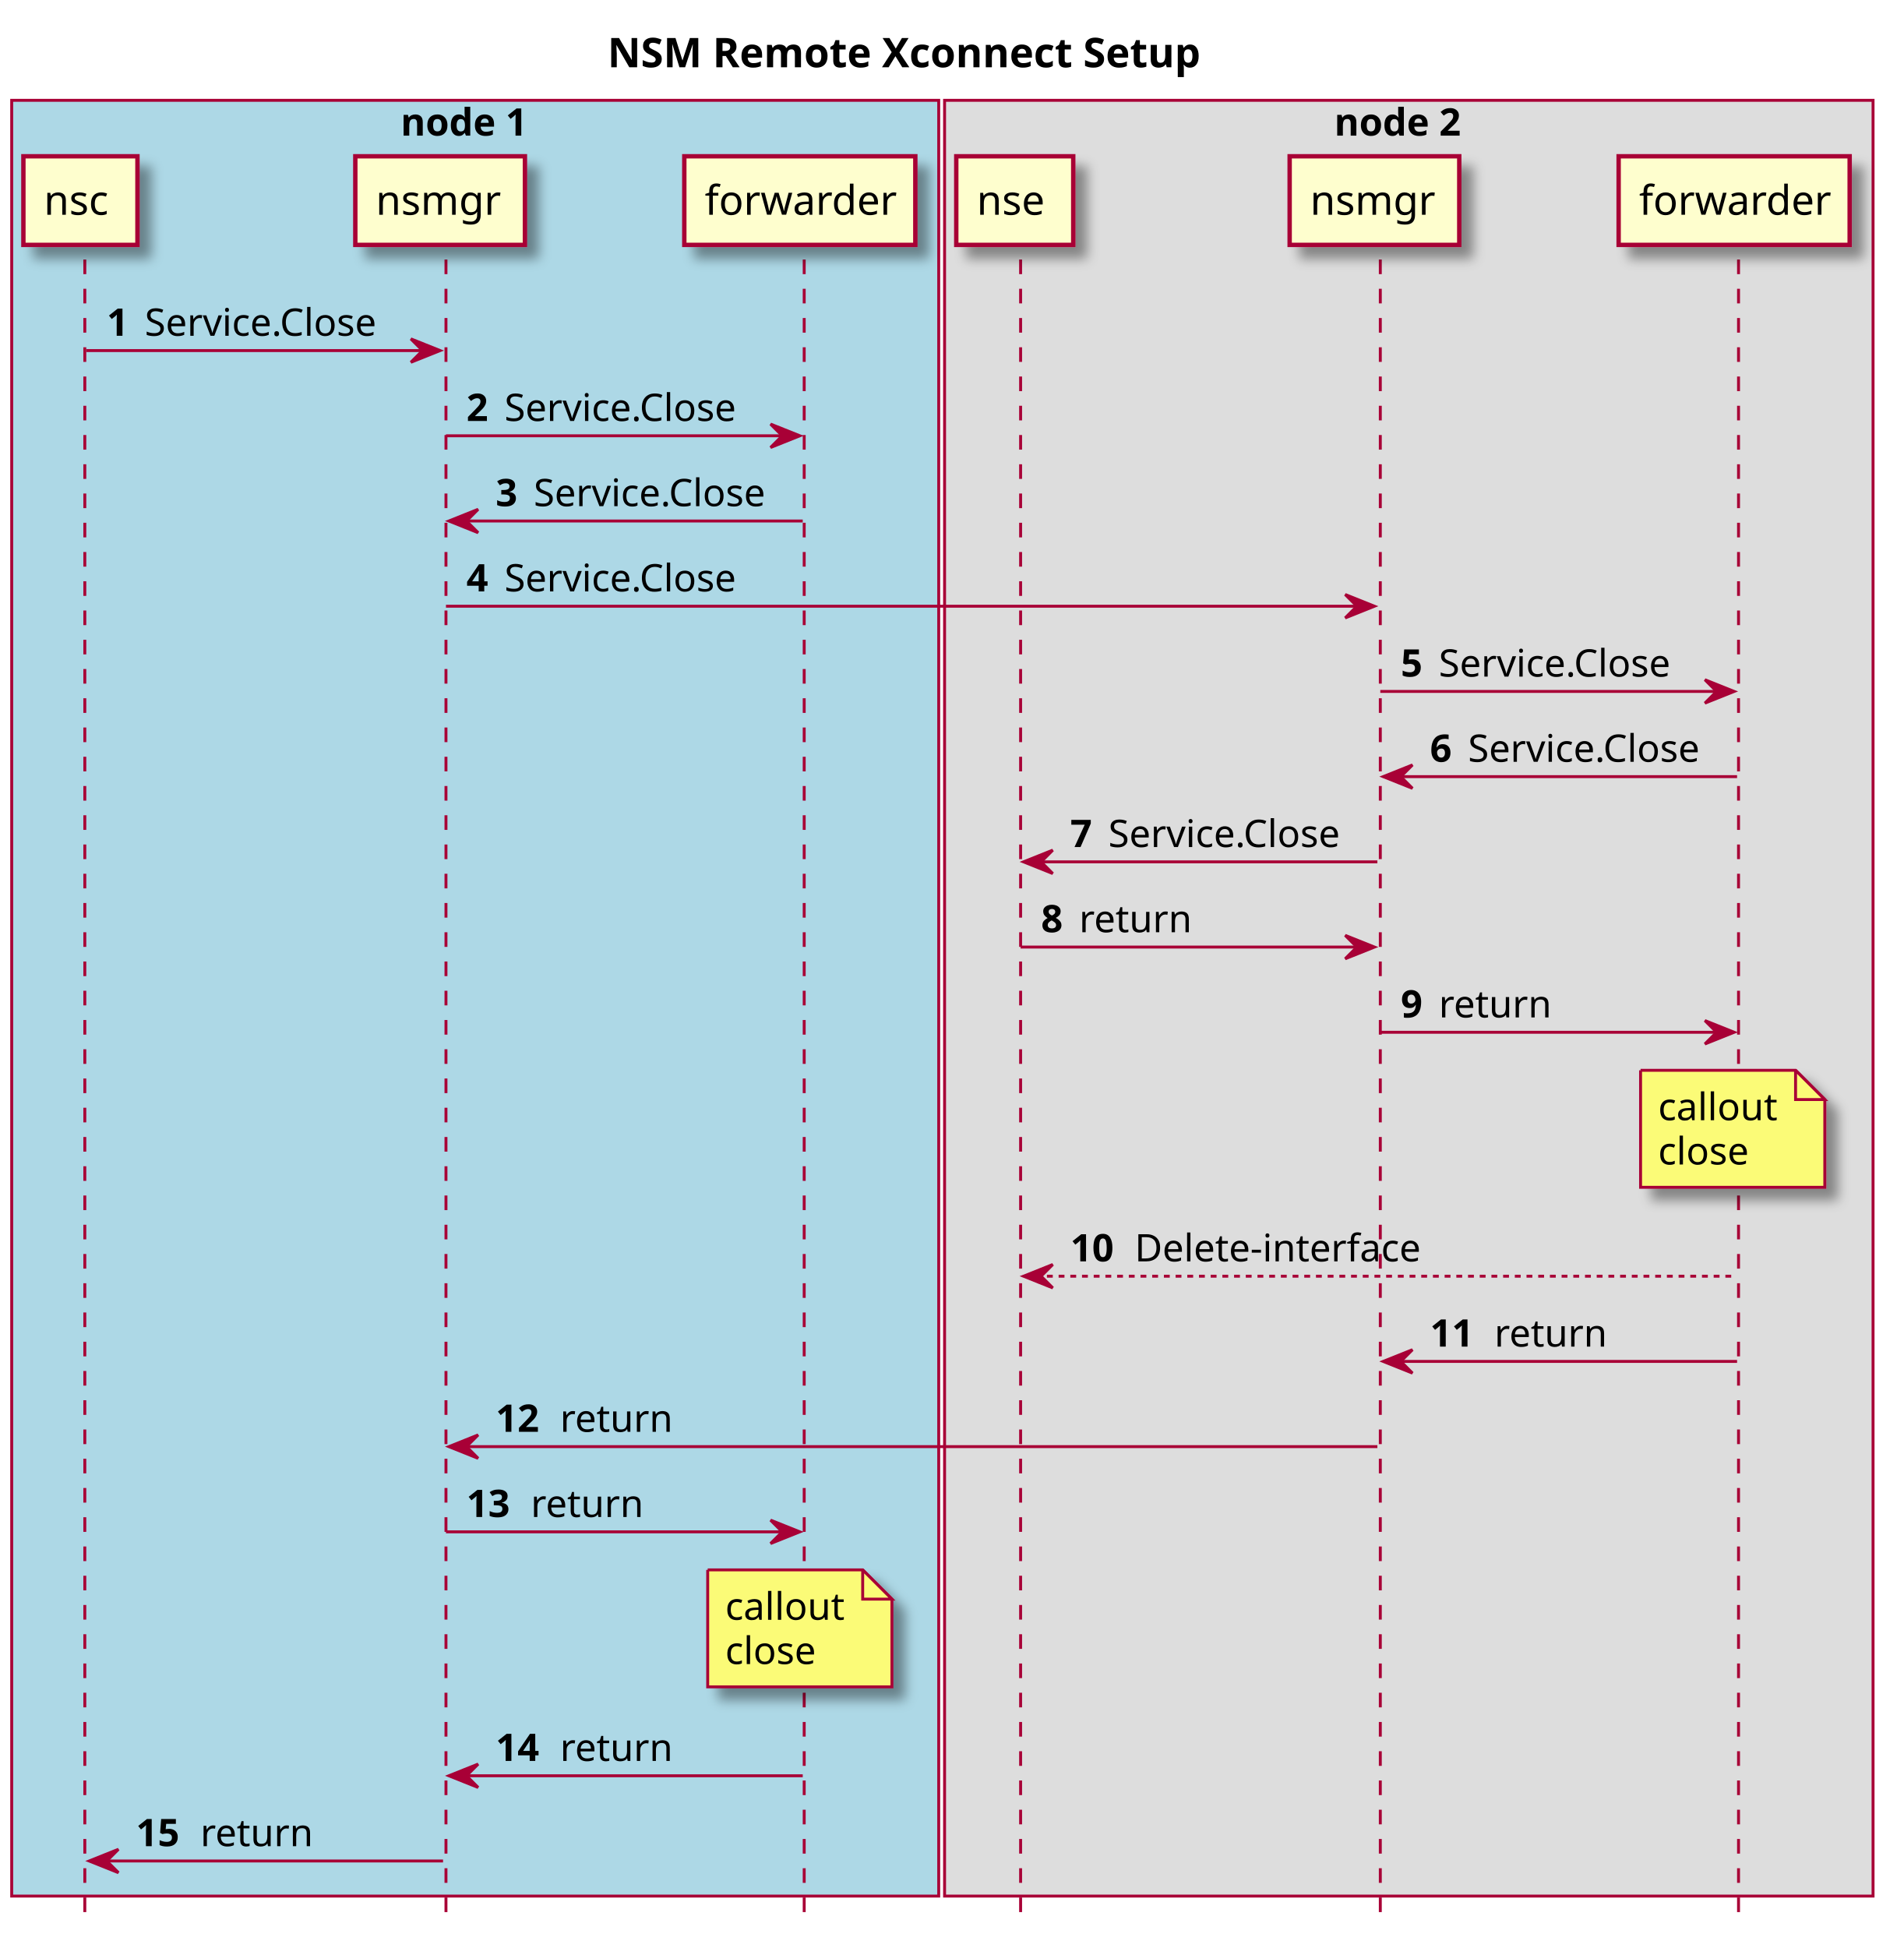
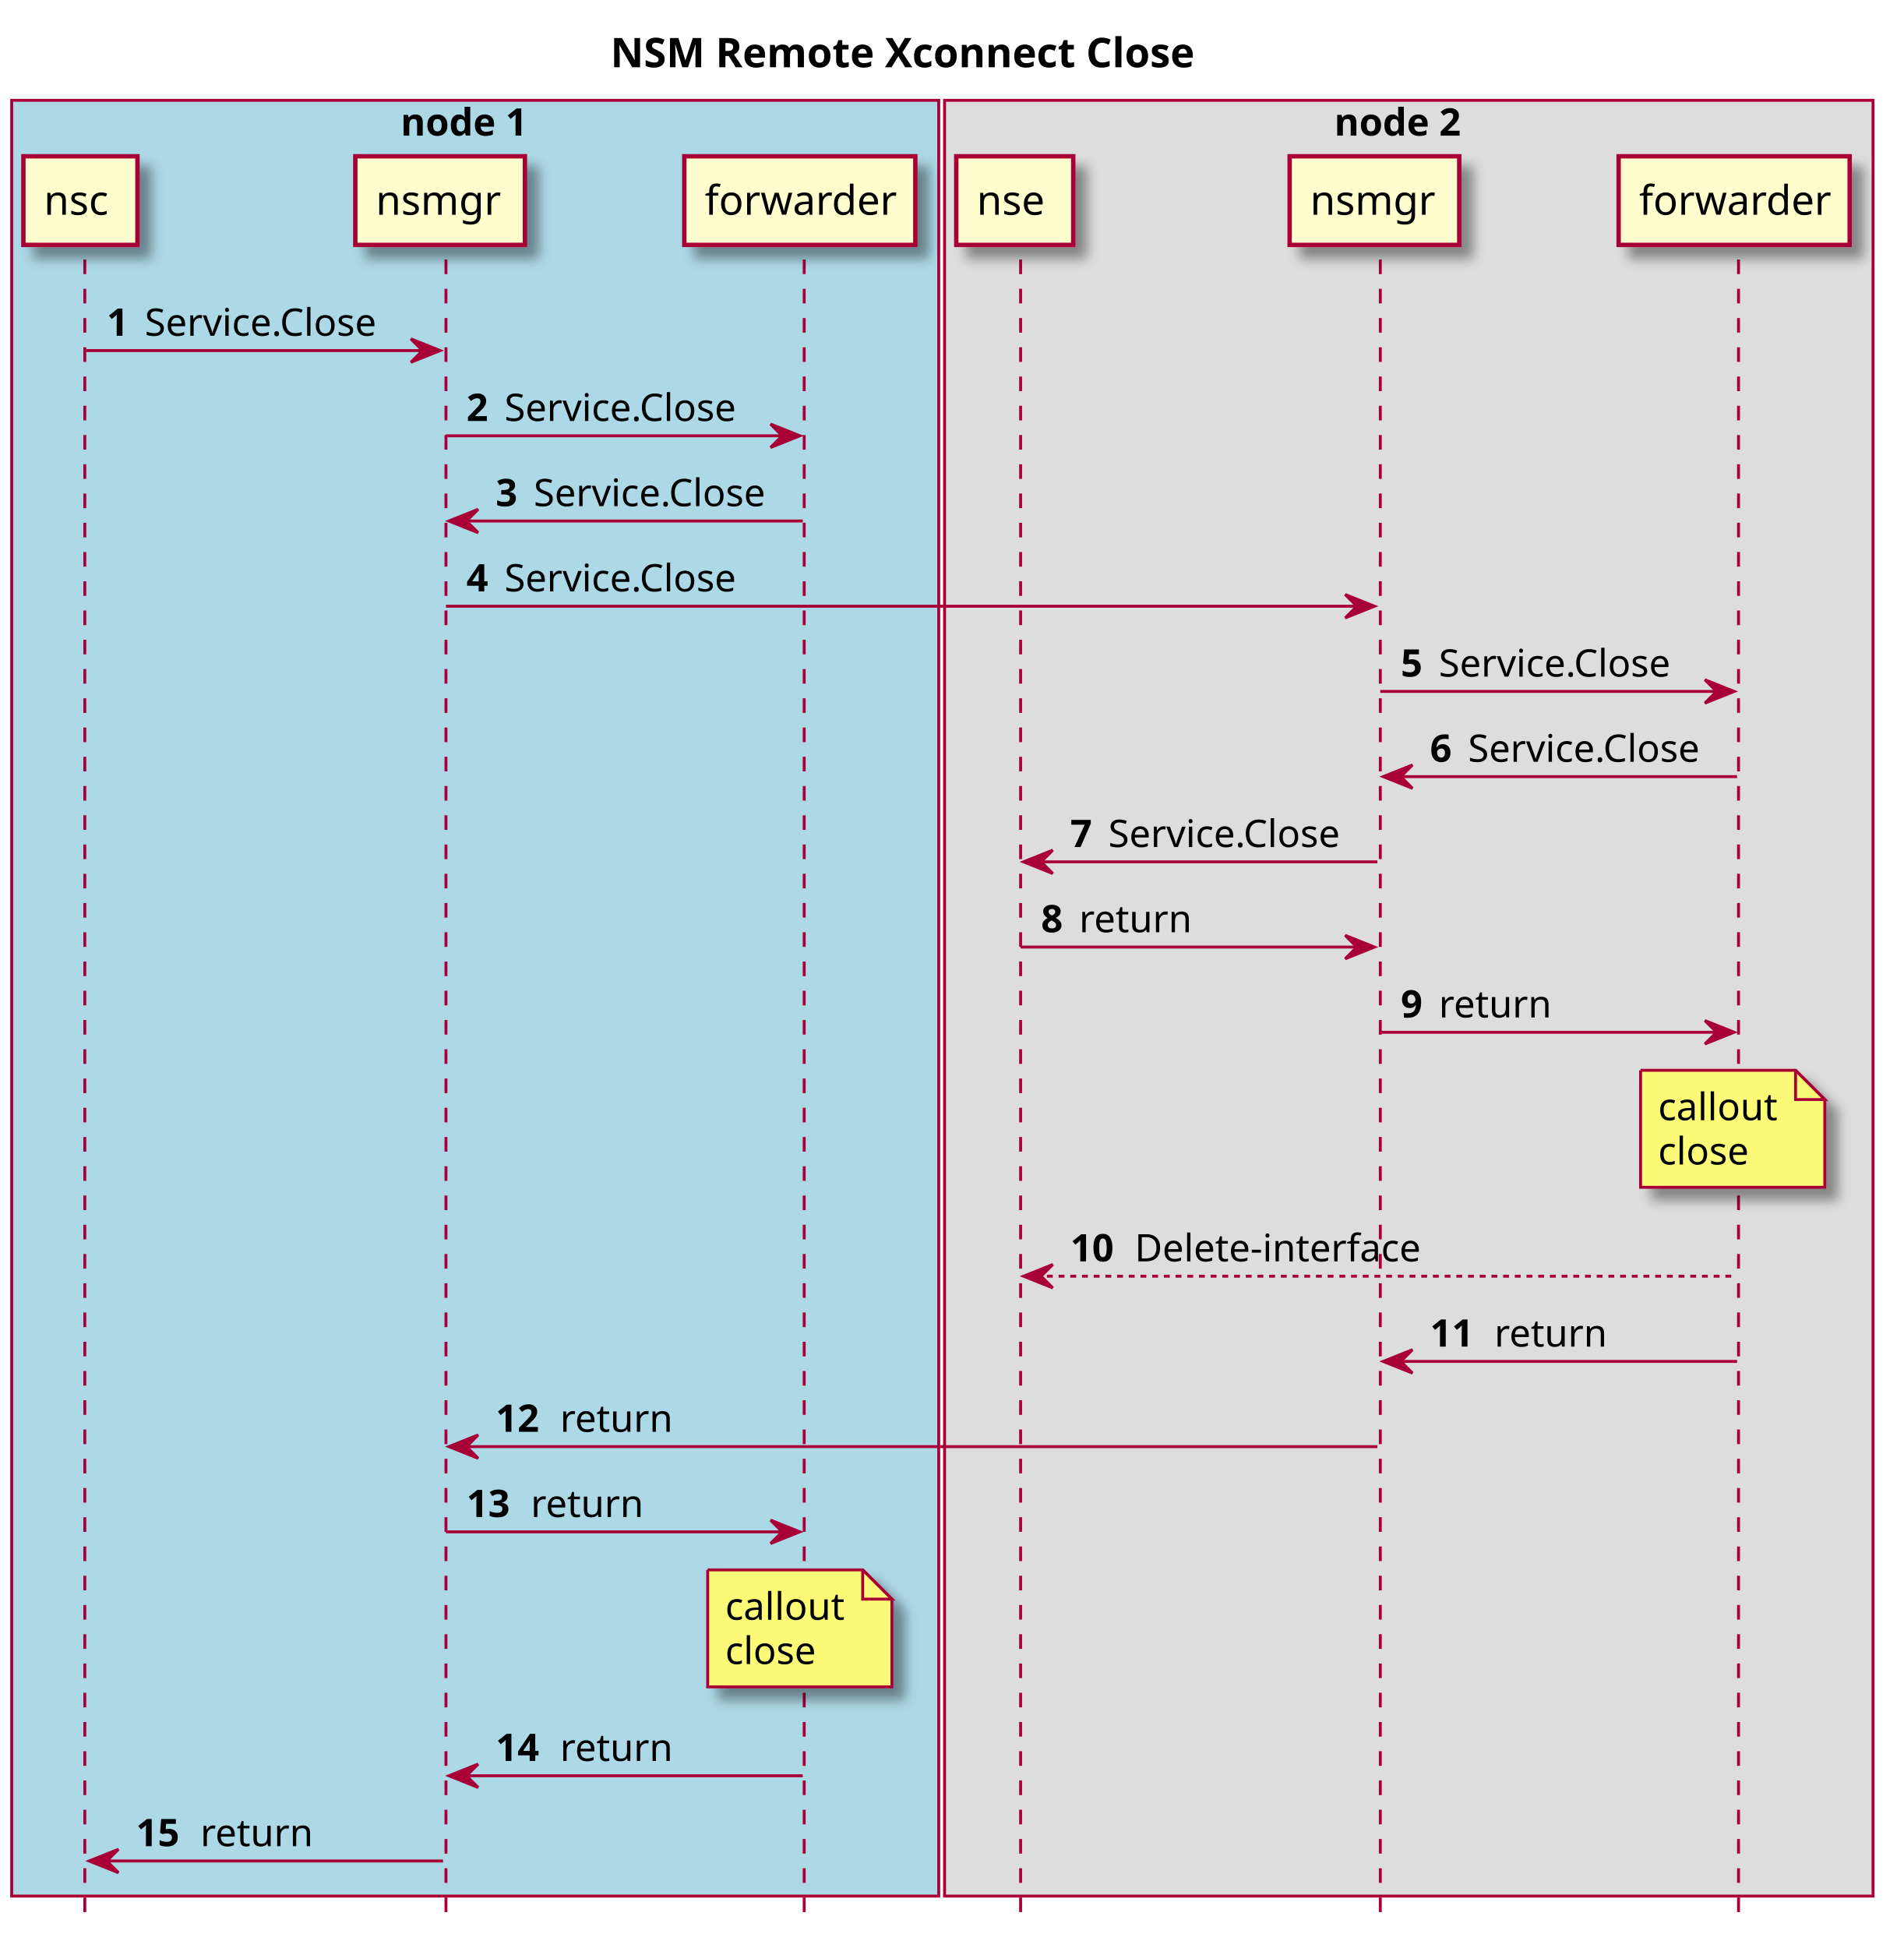
<svg xmlns="http://www.w3.org/2000/svg" contentScriptType="application/ecmascript" contentStyleType="text/css" height="666px" preserveAspectRatio="none" style="width:651px;height:666px;" version="1.1" viewBox="0 0 651 666" width="651px" zoomAndPan="magnify">
  <defs>
-     <filter height="300%" id="f1rv444qy5vkoa" width="300%" x="-1" y="-1">
+     <filter height="300%" id="fnpb0yxeu4rjv" width="300%" x="-1" y="-1">
      <feGaussianBlur result="blurOut" stdDeviation="2.0" />
      <feColorMatrix in="blurOut" result="blurOut2" type="matrix" values="0 0 0 0 0 0 0 0 0 0 0 0 0 0 0 0 0 0 .4 0" />
      <feOffset dx="4.0" dy="4.0" in="blurOut2" result="blurOut3" />
      <feBlend in="SourceGraphic" in2="blurOut3" mode="normal" />
    </filter>
  </defs>
  <g>
-     <text fill="#000000" font-family="sans-serif" font-size="14" font-weight="bold" lengthAdjust="spacingAndGlyphs" textLength="229" x="207.75" y="22.995">NSM Remote Xconnect Setup</text>
+     <text fill="#000000" font-family="sans-serif" font-size="14" font-weight="bold" lengthAdjust="spacingAndGlyphs" textLength="227" x="208.75" y="22.995">NSM Remote Xconnect Close</text>
    <rect fill="#ADD8E6" height="613.953" style="stroke: #A80036; stroke-width: 1.0;" width="317" x="4" y="34.297" />
    <text fill="#000000" font-family="sans-serif" font-size="13" font-weight="bold" lengthAdjust="spacingAndGlyphs" textLength="51" x="137" y="46.364">node 1</text>
    <rect fill="#DDDDDD" height="613.953" style="stroke: #A80036; stroke-width: 1.0;" width="317.5" x="323" y="34.297" />
    <text fill="#000000" font-family="sans-serif" font-size="13" font-weight="bold" lengthAdjust="spacingAndGlyphs" textLength="51" x="456.25" y="46.364">node 2</text>
    <line style="stroke: #A80036; stroke-width: 1.0; stroke-dasharray: 5.0,5.0;" x1="29" x2="29" y1="88.727" y2="654.25" />
    <line style="stroke: #A80036; stroke-width: 1.0; stroke-dasharray: 5.0,5.0;" x1="152.5" x2="152.5" y1="88.727" y2="654.25" />
    <line style="stroke: #A80036; stroke-width: 1.0; stroke-dasharray: 5.0,5.0;" x1="275" x2="275" y1="88.727" y2="654.25" />
    <line style="stroke: #A80036; stroke-width: 1.0; stroke-dasharray: 5.0,5.0;" x1="349" x2="349" y1="88.727" y2="654.25" />
    <line style="stroke: #A80036; stroke-width: 1.0; stroke-dasharray: 5.0,5.0;" x1="472" x2="472" y1="88.727" y2="654.25" />
    <line style="stroke: #A80036; stroke-width: 1.0; stroke-dasharray: 5.0,5.0;" x1="594.5" x2="594.5" y1="88.727" y2="654.25" />
-     <rect fill="#FEFECE" filter="url(#f1rv444qy5vkoa)" height="30.297" style="stroke: #A80036; stroke-width: 1.5;" width="39" x="8" y="53.43" />
+     <rect fill="#FEFECE" filter="url(#fnpb0yxeu4rjv)" height="30.297" style="stroke: #A80036; stroke-width: 1.5;" width="39" x="8" y="53.43" />
    <text fill="#000000" font-family="sans-serif" font-size="14" lengthAdjust="spacingAndGlyphs" textLength="25" x="15" y="73.425">nsc</text>
-     <rect fill="#FEFECE" filter="url(#f1rv444qy5vkoa)" height="30.297" style="stroke: #A80036; stroke-width: 1.5;" width="58" x="121.5" y="53.43" />
+     <rect fill="#FEFECE" filter="url(#fnpb0yxeu4rjv)" height="30.297" style="stroke: #A80036; stroke-width: 1.5;" width="58" x="121.5" y="53.43" />
    <text fill="#000000" font-family="sans-serif" font-size="14" lengthAdjust="spacingAndGlyphs" textLength="44" x="128.5" y="73.425">nsmgr</text>
-     <rect fill="#FEFECE" filter="url(#f1rv444qy5vkoa)" height="30.297" style="stroke: #A80036; stroke-width: 1.5;" width="79" x="234" y="53.43" />
+     <rect fill="#FEFECE" filter="url(#fnpb0yxeu4rjv)" height="30.297" style="stroke: #A80036; stroke-width: 1.5;" width="79" x="234" y="53.43" />
    <text fill="#000000" font-family="sans-serif" font-size="14" lengthAdjust="spacingAndGlyphs" textLength="65" x="241" y="73.425">forwarder</text>
-     <rect fill="#FEFECE" filter="url(#f1rv444qy5vkoa)" height="30.297" style="stroke: #A80036; stroke-width: 1.5;" width="40" x="327" y="53.43" />
+     <rect fill="#FEFECE" filter="url(#fnpb0yxeu4rjv)" height="30.297" style="stroke: #A80036; stroke-width: 1.5;" width="40" x="327" y="53.43" />
    <text fill="#000000" font-family="sans-serif" font-size="14" lengthAdjust="spacingAndGlyphs" textLength="26" x="334" y="73.425">nse</text>
-     <rect fill="#FEFECE" filter="url(#f1rv444qy5vkoa)" height="30.297" style="stroke: #A80036; stroke-width: 1.5;" width="58" x="441" y="53.43" />
+     <rect fill="#FEFECE" filter="url(#fnpb0yxeu4rjv)" height="30.297" style="stroke: #A80036; stroke-width: 1.5;" width="58" x="441" y="53.43" />
    <text fill="#000000" font-family="sans-serif" font-size="14" lengthAdjust="spacingAndGlyphs" textLength="44" x="448" y="73.425">nsmgr</text>
-     <rect fill="#FEFECE" filter="url(#f1rv444qy5vkoa)" height="30.297" style="stroke: #A80036; stroke-width: 1.5;" width="79" x="553.5" y="53.43" />
+     <rect fill="#FEFECE" filter="url(#fnpb0yxeu4rjv)" height="30.297" style="stroke: #A80036; stroke-width: 1.5;" width="79" x="553.5" y="53.43" />
    <text fill="#000000" font-family="sans-serif" font-size="14" lengthAdjust="spacingAndGlyphs" textLength="65" x="560.5" y="73.425">forwarder</text>
    <polygon fill="#A80036" points="140.5,115.859,150.5,119.859,140.5,123.859,144.5,119.859" style="stroke: #A80036; stroke-width: 1.0;" />
    <line style="stroke: #A80036; stroke-width: 1.0;" x1="29.5" x2="146.5" y1="119.859" y2="119.859" />
    <text fill="#000000" font-family="sans-serif" font-size="13" font-weight="bold" lengthAdjust="spacingAndGlyphs" textLength="9" x="36.5" y="114.793">1</text>
    <text fill="#000000" font-family="sans-serif" font-size="13" lengthAdjust="spacingAndGlyphs" textLength="86" x="49.5" y="114.793">Service.Close</text>
    <polygon fill="#A80036" points="263.5,144.992,273.5,148.992,263.5,152.992,267.5,148.992" style="stroke: #A80036; stroke-width: 1.0;" />
    <line style="stroke: #A80036; stroke-width: 1.0;" x1="152.5" x2="269.5" y1="148.992" y2="148.992" />
    <text fill="#000000" font-family="sans-serif" font-size="13" font-weight="bold" lengthAdjust="spacingAndGlyphs" textLength="9" x="159.5" y="143.926">2</text>
    <text fill="#000000" font-family="sans-serif" font-size="13" lengthAdjust="spacingAndGlyphs" textLength="86" x="172.5" y="143.926">Service.Close</text>
    <polygon fill="#A80036" points="163.5,174.125,153.5,178.125,163.5,182.125,159.5,178.125" style="stroke: #A80036; stroke-width: 1.0;" />
    <line style="stroke: #A80036; stroke-width: 1.0;" x1="157.5" x2="274.5" y1="178.125" y2="178.125" />
    <text fill="#000000" font-family="sans-serif" font-size="13" font-weight="bold" lengthAdjust="spacingAndGlyphs" textLength="9" x="169.5" y="173.059">3</text>
    <text fill="#000000" font-family="sans-serif" font-size="13" lengthAdjust="spacingAndGlyphs" textLength="86" x="182.5" y="173.059">Service.Close</text>
    <polygon fill="#A80036" points="460,203.258,470,207.258,460,211.258,464,207.258" style="stroke: #A80036; stroke-width: 1.0;" />
    <line style="stroke: #A80036; stroke-width: 1.0;" x1="152.5" x2="466" y1="207.258" y2="207.258" />
    <text fill="#000000" font-family="sans-serif" font-size="13" font-weight="bold" lengthAdjust="spacingAndGlyphs" textLength="9" x="159.5" y="202.192">4</text>
    <text fill="#000000" font-family="sans-serif" font-size="13" lengthAdjust="spacingAndGlyphs" textLength="86" x="172.5" y="202.192">Service.Close</text>
    <polygon fill="#A80036" points="583,232.391,593,236.391,583,240.391,587,236.391" style="stroke: #A80036; stroke-width: 1.0;" />
    <line style="stroke: #A80036; stroke-width: 1.0;" x1="472" x2="589" y1="236.391" y2="236.391" />
    <text fill="#000000" font-family="sans-serif" font-size="13" font-weight="bold" lengthAdjust="spacingAndGlyphs" textLength="9" x="479" y="231.325">5</text>
    <text fill="#000000" font-family="sans-serif" font-size="13" lengthAdjust="spacingAndGlyphs" textLength="86" x="492" y="231.325">Service.Close</text>
    <polygon fill="#A80036" points="483,261.523,473,265.523,483,269.523,479,265.523" style="stroke: #A80036; stroke-width: 1.0;" />
    <line style="stroke: #A80036; stroke-width: 1.0;" x1="477" x2="594" y1="265.523" y2="265.523" />
    <text fill="#000000" font-family="sans-serif" font-size="13" font-weight="bold" lengthAdjust="spacingAndGlyphs" textLength="9" x="489" y="260.457">6</text>
    <text fill="#000000" font-family="sans-serif" font-size="13" lengthAdjust="spacingAndGlyphs" textLength="86" x="502" y="260.457">Service.Close</text>
    <polygon fill="#A80036" points="360,290.656,350,294.656,360,298.656,356,294.656" style="stroke: #A80036; stroke-width: 1.0;" />
    <line style="stroke: #A80036; stroke-width: 1.0;" x1="354" x2="471" y1="294.656" y2="294.656" />
    <text fill="#000000" font-family="sans-serif" font-size="13" font-weight="bold" lengthAdjust="spacingAndGlyphs" textLength="9" x="366" y="289.59">7</text>
    <text fill="#000000" font-family="sans-serif" font-size="13" lengthAdjust="spacingAndGlyphs" textLength="86" x="379" y="289.59">Service.Close</text>
    <polygon fill="#A80036" points="460,319.789,470,323.789,460,327.789,464,323.789" style="stroke: #A80036; stroke-width: 1.0;" />
    <line style="stroke: #A80036; stroke-width: 1.0;" x1="349" x2="466" y1="323.789" y2="323.789" />
    <text fill="#000000" font-family="sans-serif" font-size="13" font-weight="bold" lengthAdjust="spacingAndGlyphs" textLength="9" x="356" y="318.723">8</text>
    <text fill="#000000" font-family="sans-serif" font-size="13" lengthAdjust="spacingAndGlyphs" textLength="39" x="369" y="318.723">return</text>
    <polygon fill="#A80036" points="583,348.922,593,352.922,583,356.922,587,352.922" style="stroke: #A80036; stroke-width: 1.0;" />
    <line style="stroke: #A80036; stroke-width: 1.0;" x1="472" x2="589" y1="352.922" y2="352.922" />
    <text fill="#000000" font-family="sans-serif" font-size="13" font-weight="bold" lengthAdjust="spacingAndGlyphs" textLength="9" x="479" y="347.856">9</text>
    <text fill="#000000" font-family="sans-serif" font-size="13" lengthAdjust="spacingAndGlyphs" textLength="39" x="492" y="347.856">return</text>
-     <path d="M561,365.922 L561,405.922 L624,405.922 L624,375.922 L614,365.922 L561,365.922 " fill="#FBFB77" filter="url(#f1rv444qy5vkoa)" style="stroke: #A80036; stroke-width: 1.0;" />
+     <path d="M561,365.922 L561,405.922 L624,405.922 L624,375.922 L614,365.922 L561,365.922 " fill="#FBFB77" filter="url(#fnpb0yxeu4rjv)" style="stroke: #A80036; stroke-width: 1.0;" />
    <path d="M614,365.922 L614,375.922 L624,375.922 L614,365.922 " fill="#FBFB77" style="stroke: #A80036; stroke-width: 1.0;" />
    <text fill="#000000" font-family="sans-serif" font-size="13" lengthAdjust="spacingAndGlyphs" textLength="42" x="567" y="382.989">callout</text>
    <text fill="#000000" font-family="sans-serif" font-size="13" lengthAdjust="spacingAndGlyphs" textLength="33" x="567" y="398.122">close</text>
    <polygon fill="#A80036" points="360,432.32,350,436.32,360,440.32,356,436.32" style="stroke: #A80036; stroke-width: 1.0;" />
    <line style="stroke: #A80036; stroke-width: 1.0; stroke-dasharray: 2.0,2.0;" x1="354" x2="594" y1="436.32" y2="436.32" />
    <text fill="#000000" font-family="sans-serif" font-size="13" font-weight="bold" lengthAdjust="spacingAndGlyphs" textLength="18" x="366" y="431.254">10</text>
    <text fill="#000000" font-family="sans-serif" font-size="13" lengthAdjust="spacingAndGlyphs" textLength="103" x="388" y="431.254">Delete-interface</text>
    <polygon fill="#A80036" points="483,461.453,473,465.453,483,469.453,479,465.453" style="stroke: #A80036; stroke-width: 1.0;" />
    <line style="stroke: #A80036; stroke-width: 1.0;" x1="477" x2="594" y1="465.453" y2="465.453" />
    <text fill="#000000" font-family="sans-serif" font-size="13" font-weight="bold" lengthAdjust="spacingAndGlyphs" textLength="18" x="489" y="460.387">11</text>
    <text fill="#000000" font-family="sans-serif" font-size="13" lengthAdjust="spacingAndGlyphs" textLength="39" x="511" y="460.387">return</text>
    <polygon fill="#A80036" points="163.5,490.586,153.5,494.586,163.5,498.586,159.5,494.586" style="stroke: #A80036; stroke-width: 1.0;" />
    <line style="stroke: #A80036; stroke-width: 1.0;" x1="157.5" x2="471" y1="494.586" y2="494.586" />
    <text fill="#000000" font-family="sans-serif" font-size="13" font-weight="bold" lengthAdjust="spacingAndGlyphs" textLength="18" x="169.5" y="489.52">12</text>
    <text fill="#000000" font-family="sans-serif" font-size="13" lengthAdjust="spacingAndGlyphs" textLength="39" x="191.5" y="489.52">return</text>
    <polygon fill="#A80036" points="263.5,519.719,273.5,523.719,263.5,527.719,267.5,523.719" style="stroke: #A80036; stroke-width: 1.0;" />
    <line style="stroke: #A80036; stroke-width: 1.0;" x1="152.5" x2="269.5" y1="523.719" y2="523.719" />
    <text fill="#000000" font-family="sans-serif" font-size="13" font-weight="bold" lengthAdjust="spacingAndGlyphs" textLength="18" x="159.5" y="518.653">13</text>
    <text fill="#000000" font-family="sans-serif" font-size="13" lengthAdjust="spacingAndGlyphs" textLength="39" x="181.5" y="518.653">return</text>
-     <path d="M242,536.719 L242,576.719 L305,576.719 L305,546.719 L295,536.719 L242,536.719 " fill="#FBFB77" filter="url(#f1rv444qy5vkoa)" style="stroke: #A80036; stroke-width: 1.0;" />
+     <path d="M242,536.719 L242,576.719 L305,576.719 L305,546.719 L295,536.719 L242,536.719 " fill="#FBFB77" filter="url(#fnpb0yxeu4rjv)" style="stroke: #A80036; stroke-width: 1.0;" />
    <path d="M295,536.719 L295,546.719 L305,546.719 L295,536.719 " fill="#FBFB77" style="stroke: #A80036; stroke-width: 1.0;" />
    <text fill="#000000" font-family="sans-serif" font-size="13" lengthAdjust="spacingAndGlyphs" textLength="42" x="248" y="553.786">callout</text>
    <text fill="#000000" font-family="sans-serif" font-size="13" lengthAdjust="spacingAndGlyphs" textLength="33" x="248" y="568.918">close</text>
    <polygon fill="#A80036" points="163.5,603.117,153.5,607.117,163.5,611.117,159.5,607.117" style="stroke: #A80036; stroke-width: 1.0;" />
    <line style="stroke: #A80036; stroke-width: 1.0;" x1="157.5" x2="274.5" y1="607.117" y2="607.117" />
    <text fill="#000000" font-family="sans-serif" font-size="13" font-weight="bold" lengthAdjust="spacingAndGlyphs" textLength="18" x="169.5" y="602.051">14</text>
    <text fill="#000000" font-family="sans-serif" font-size="13" lengthAdjust="spacingAndGlyphs" textLength="39" x="191.5" y="602.051">return</text>
    <polygon fill="#A80036" points="40.5,632.25,30.5,636.25,40.5,640.25,36.5,636.25" style="stroke: #A80036; stroke-width: 1.0;" />
    <line style="stroke: #A80036; stroke-width: 1.0;" x1="34.5" x2="151.5" y1="636.25" y2="636.25" />
    <text fill="#000000" font-family="sans-serif" font-size="13" font-weight="bold" lengthAdjust="spacingAndGlyphs" textLength="18" x="46.5" y="631.184">15</text>
    <text fill="#000000" font-family="sans-serif" font-size="13" lengthAdjust="spacingAndGlyphs" textLength="39" x="68.5" y="631.184">return</text>
  </g>
</svg>
